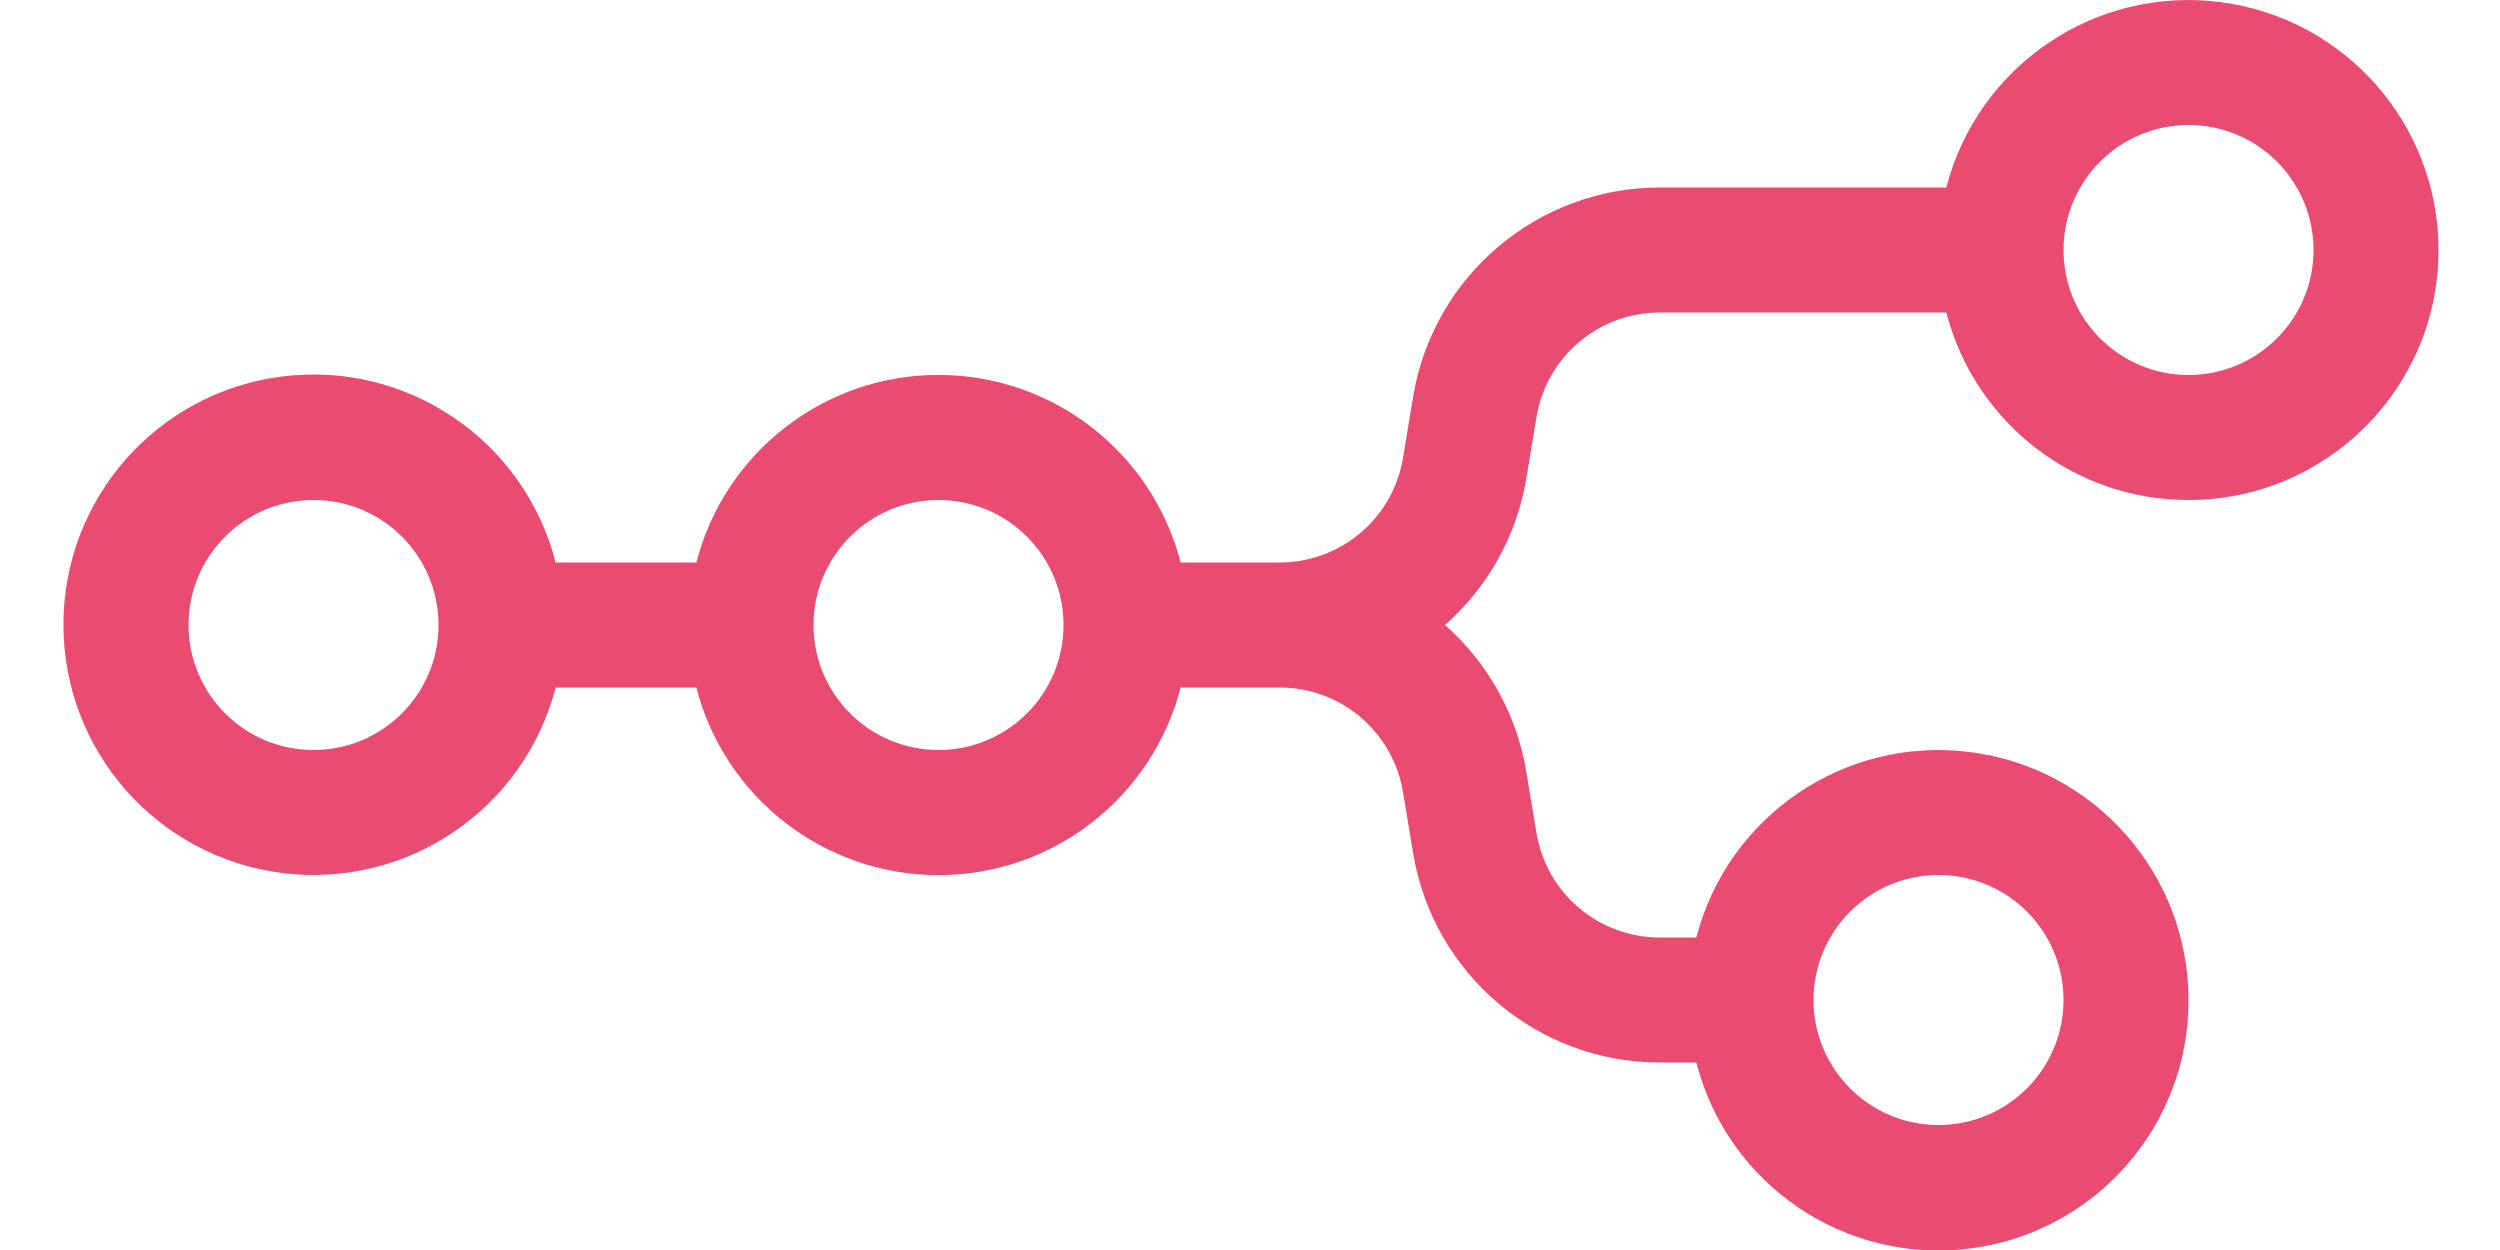
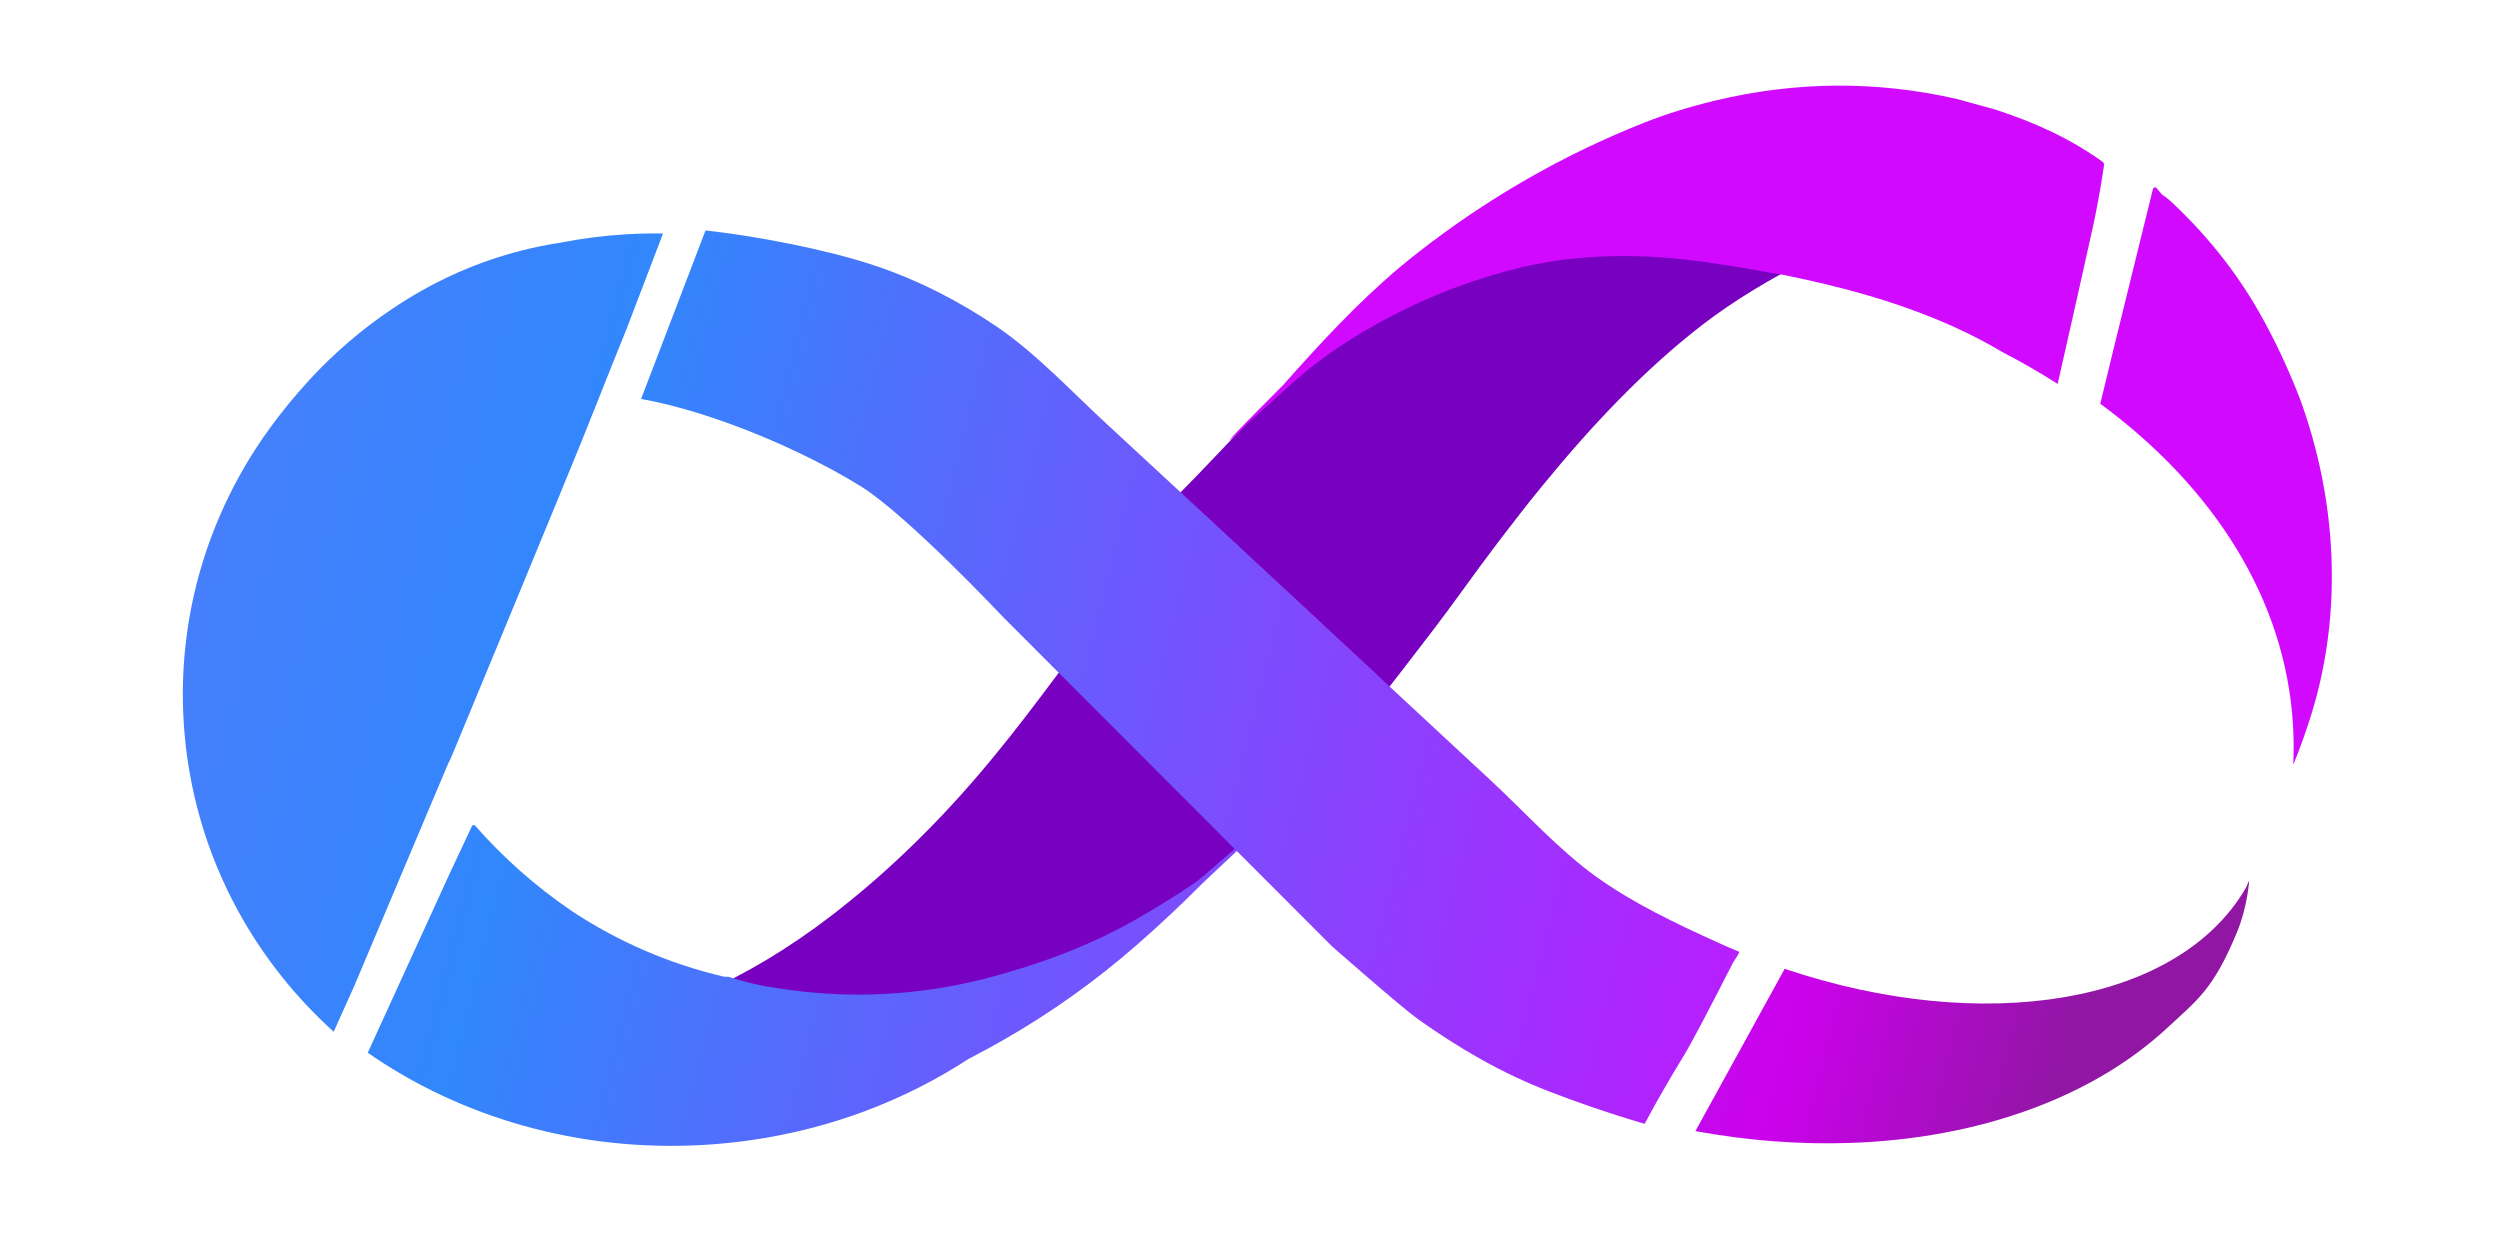
- <svg xmlns="http://www.w3.org/2000/svg" width="32" height="16" fill="none">
-   <path fill="#EA4B71" fill-rule="evenodd" d="M28.013 6.4a3.2 3.2 0 0 1-3.1-2.4h-3.667a1.6 1.6 0 0 0-1.579 1.337l-.131.79A3.2 3.2 0 0 1 18.496 8a3.2 3.2 0 0 1 1.04 1.874l.131.789A1.6 1.6 0 0 0 21.246 12h.467a3.201 3.201 0 0 1 6.3.8 3.2 3.2 0 0 1-6.3.8h-.467a3.2 3.2 0 0 1-3.157-2.674l-.131-.789A1.6 1.6 0 0 0 16.379 8.8h-1.267a3.201 3.201 0 0 1-6.199 0H7.112a3.201 3.201 0 0 1-6.3-.8 3.2 3.2 0 0 1 6.3-.8h1.801a3.201 3.201 0 0 1 6.199 0h1.267a1.6 1.6 0 0 0 1.579-1.337l.131-.79A3.2 3.2 0 0 1 21.246 2.4h3.667a3.201 3.201 0 0 1 6.3.8 3.2 3.2 0 0 1-3.2 3.2m0-1.6a1.6 1.6 0 1 0 0-3.2 1.6 1.6 0 0 0 0 3.2m-24 4.8a1.6 1.6 0 1 0 0-3.2 1.6 1.6 0 0 0 0 3.2m9.6-1.6a1.6 1.6 0 1 1-3.2 0 1.6 1.6 0 0 1 3.2 0m12.8 4.8a1.6 1.6 0 1 1-3.2 0 1.6 1.6 0 0 1 3.2 0" clip-rule="evenodd" />
+ <svg xmlns="http://www.w3.org/2000/svg" width="100%" height="100%" viewBox="0 0 32 16" version="1.1" xml:space="preserve" style="fill-rule:evenodd;clip-rule:evenodd;">
+   <g transform="matrix(0.0573051,0,0,0.0573051,-85.0498,-104.116)">
+     <g transform="matrix(0.632101,-0.0377237,0.0377237,0.632101,1413.88,1665.94)">
+       <path d="M845.1,439.659C845.136,439.783 845.173,439.906 845.21,440.03C845.223,440.07 845.213,440.097 845.18,440.11C845.173,440.11 845.167,440.113 845.16,440.12C845.147,440.127 845.137,440.12 845.13,440.1C845.115,439.954 845.105,439.807 845.1,439.659Z" style="fill:none;fill-rule:nonzero;stroke:rgb(57,170,187);stroke-width:2px;" />
+     </g>
+     <g transform="matrix(1.04186,-0.0621779,0.0598837,1.00342,-615.133,868.572)">
+       <path d="M2090.55,1295.94C2100.4,1292.16 2110.05,1286.94 2119.52,1280.29C2131.07,1272.17 2142.08,1262.49 2152.55,1251.25C2163.53,1239.46 2172.28,1227.79 2176.51,1223.11C2182.76,1229.67 2189.78,1237.61 2195.51,1243.77C2195.59,1243.84 2195.66,1243.92 2195.73,1244C2202.59,1251.38 2208.74,1258.41 2214.21,1264.43C2214.21,1264.43 2204.98,1272.95 2195.62,1279.69C2191.1,1282.95 2186.12,1285.5 2181.2,1288.1C2178.79,1289.37 2176.33,1290.54 2173.84,1291.62C2173.35,1291.83 2172.86,1292.04 2172.36,1292.25C2164.97,1295.33 2157.26,1297.65 2149.48,1299.42C2133.41,1303.07 2117.38,1303.04 2101.36,1299.32C2097.6,1298.54 2093.99,1297.41 2090.55,1295.94Z" style="fill:rgb(120,0,193);" />
+     </g>
+     <g transform="matrix(0.821703,-0.0490392,0.053326,0.893534,1298.77,1553.95)">
+       <path d="M678.898,392.638C680.57,393.022 682.234,393.423 683.887,393.84L693.157,396.38C680.817,401.22 670.327,406.34 661.687,411.74C645.362,421.944 630.112,435.123 615.895,449.292C607.374,457.785 599.224,466.633 591.437,475.41C582.037,486.01 567.312,501.026 557.542,511.436C554.968,510.59 560.465,514.963 558.265,512.416C555.085,508.736 553.481,506.883 553.455,506.856C547.621,500.956 542.116,495.957 536.376,489.937C526.389,479.397 515.756,470.47 505.756,459.93C505.116,459.257 504.178,458.198 503.824,457.178L515.893,447.098C523.626,440.969 535.623,430.176 538.172,428.381C542.378,425.414 547.208,420.976 550.642,418.971C571.158,406.99 583.807,390.829 607.067,386.538C621.534,383.869 636.739,386.609 651.721,388.112C660.901,389.033 670.023,390.598 678.898,392.638Z" style="fill:rgb(120,0,193);fill-rule:nonzero;" />
+     </g>
+     <g transform="matrix(0.998224,-0.0595739,0.0595739,0.998224,-531.532,782.847)">
+       <path d="M2214.45,1285.72C2213.92,1285.16 2213.39,1284.6 2212.85,1284.03C2212.58,1283.74 2212.35,1283.4 2212.15,1283.02L2248.84,1321.42C2247.8,1320.82 2246.81,1319.98 2245.88,1318.9C2243.86,1316.57 2242.85,1315.39 2242.83,1315.38C2239.12,1311.65 2235.47,1307.87 2231.84,1304.06C2226.03,1297.95 2220.25,1291.83 2214.45,1285.72Z" style="fill:rgb(143,143,143);" />
+     </g>
+     <g transform="matrix(0.998224,-0.0595739,0.0595739,0.998224,-515.654,860.434)">
+       <path d="M2402.21,1191.85L2402.21,1191.83C2407,1176.07 2411.96,1160.38 2416.8,1144.67C2416.86,1144.47 2417.05,1144.33 2417.26,1144.33C2417.41,1144.33 2417.55,1144.4 2417.64,1144.53L2418.78,1146.05C2419.51,1146.57 2420.32,1147.31 2421.22,1148.28C2428.41,1155.96 2434.27,1164.32 2438.76,1173.38C2441.83,1179.58 2444.5,1186.25 2446.79,1193.39C2453.69,1216.37 2453.6,1241.56 2445.09,1264.03C2443.71,1267.65 2442.24,1271.14 2440.64,1274.48C2440.56,1274.63 2440.49,1274.73 2440.44,1274.78C2440.74,1271.9 2440.9,1268.99 2440.9,1266.06C2440.9,1237.84 2426.36,1211.97 2402.21,1191.85Z" style="fill:rgb(209,10,255);" />
+     </g>
+     <g transform="matrix(0.998224,-0.0595739,0.0595739,0.998224,-517.143,861.503)">
+       <path d="M2209.11,1187.39C2210.23,1186.05 2221.44,1176.19 2221.82,1175.81C2230.6,1167.04 2239.28,1158.67 2249.12,1151.31C2250.55,1150.24 2252.01,1149.2 2253.49,1148.17C2269.83,1136.89 2287.29,1128.2 2305.88,1122.1C2310.69,1120.52 2316.07,1119.19 2322.01,1118.13C2340.28,1114.9 2358.22,1115.86 2375.86,1121.01L2384.27,1123.88C2392.66,1127.16 2400.43,1131.22 2407.47,1136.93C2407.72,1137.13 2407.83,1137.46 2407.76,1137.78C2406.58,1143.4 2405.37,1148.18 2404.24,1152.14C2401.3,1162.39 2398.09,1173.64 2394.52,1185.88C2390.73,1183.13 2386.75,1180.51 2382.59,1178.03C2379.12,1175.67 2375.56,1173.55 2371.91,1171.65C2359.96,1165.41 2347.21,1161.19 2334.25,1157.77C2333.53,1157.58 2332.85,1157.44 2332.2,1157.35C2328.66,1156.43 2325.07,1155.59 2321.42,1154.84C2315.8,1153.55 2310.02,1152.56 2304.21,1151.97C2294.72,1151.02 2285.14,1151.16 2275.98,1152.85C2261.25,1155.56 2247.39,1160.71 2234.39,1168.3C2232.22,1169.57 2229.8,1171.14 2227.14,1173.02C2225.52,1174.16 2218.33,1179.97 2213.43,1183.85L2212.12,1185.02L2210.37,1186.51C2210.37,1186.51 2209.6,1187.13 2209.05,1187.47C2209.07,1187.45 2209.09,1187.42 2209.11,1187.39Z" style="fill:rgb(209,10,255);" />
+     </g>
+     <g transform="matrix(1.00056,-0.0597135,0.0595739,0.998224,-528.459,877.881)">
+       <path d="M2436.34,1285.09C2436.53,1284.79 2437.19,1283.41 2437.19,1283.41C2437.19,1283.41 2436.51,1289.2 2433.8,1294.81C2427.75,1307.33 2424.02,1309.45 2417.07,1315.19C2399.4,1329.8 2373.56,1337.43 2344.89,1336.68C2333.8,1336.39 2322.29,1334.85 2310.67,1331.98L2332.68,1296.99C2375.73,1314.45 2419.62,1310.31 2436.34,1285.09Z" style="fill:url(#_Linear1);" />
+     </g>
+     <g transform="matrix(0.928529,-0.0554145,0.0554145,0.928529,-371.449,948.049)">
+       <path d="M1979.72,1272.94C1973.1,1258.9 1969.4,1243.26 1969.4,1226.79C1969.4,1202.74 1977.29,1180.46 1990.67,1162.31C1992.97,1159.19 1995.44,1156.21 1998.04,1153.33C1999.19,1152.05 2000.39,1150.77 2001.63,1149.5C2002.5,1148.6 2003.38,1147.72 2004.28,1146.85C2012.69,1138.73 2022.16,1132.07 2032.69,1126.88C2040.58,1123.05 2048.75,1120.33 2057.22,1118.72C2060.32,1118.13 2063.47,1117.69 2066.65,1117.4C2071.79,1116.7 2077.04,1116.34 2082.38,1116.34C2085.38,1116.34 2088.35,1116.45 2091.29,1116.68L2081.02,1139.4C2078.41,1144.86 2075.85,1150.29 2073.35,1155.66C2070.59,1161.6 2067.03,1169.07 2062.66,1178.1C2052.89,1198.28 2043.14,1218.47 2033.31,1238.63C2032.81,1239.65 2032.43,1240.34 2032.18,1240.71L2006.52,1292.62L2000.93,1303.31C1992.24,1294.47 1985.04,1284.22 1979.72,1272.94Z" style="fill:url(#_Linear2);" />
+     </g>
+     <g transform="matrix(0.998224,-0.0595739,0.0595739,0.998224,-523.056,877.558)">
+       <path d="M2250.3,1303.33C2246.93,1300.64 2232.11,1285.97 2232.11,1285.97L2163,1208C2163,1208 2143,1184 2133,1177C2120.16,1168.02 2101.21,1158.6 2085.53,1154.75C2085.53,1154.75 2085.52,1154.75 2085.51,1154.75C2085.39,1154.7 2085.31,1154.59 2085.31,1154.47L2085.41,1154.52L2101.93,1117.99C2112.98,1119.88 2128.36,1123.75 2139,1128C2148.57,1131.82 2157.63,1137.16 2165.78,1143.47C2174.13,1149.93 2181.46,1158.88 2189.1,1166.78C2206.37,1184.67 2252.27,1232.91 2269.42,1250.78C2276.89,1258.57 2283.9,1267.44 2292,1274C2299.93,1280.42 2309.02,1285.4 2318,1290.15C2319.61,1291 2321.22,1291.82 2322.84,1292.6C2322.44,1293.54 2321.62,1294.36 2321.17,1295.12C2315.07,1305.5 2311.02,1312.23 2308.91,1315.25C2305.66,1319.92 2302.58,1324.57 2299.73,1329.23C2299.41,1329.76 2299.5,1329.72 2298.92,1329.51C2291.79,1326.92 2284.93,1324.12 2278.36,1321.1C2268.16,1316.42 2258.96,1310.32 2250.3,1303.33Z" style="fill:url(#_Linear3);" />
+     </g>
+     <g transform="matrix(0.999335,-0.0596402,0.0554145,0.928529,-513.684,956.537)">
+       <path d="M2142.57,1318.87C2127.85,1327.92 2110.83,1333.74 2092.56,1335.3C2089.28,1335.59 2085.97,1335.73 2082.61,1335.73C2054.39,1335.73 2028.57,1325.58 2008.79,1308.83L2029.36,1267.17L2035.01,1255.99C2035.03,1255.96 2035.04,1255.94 2035.07,1255.91C2035.21,1255.74 2035.48,1255.72 2035.66,1255.87C2035.68,1255.89 2035.71,1255.92 2035.73,1255.94C2041.59,1264.04 2048.39,1271.39 2056.25,1277.89C2066.03,1285.76 2076.91,1291.73 2088.93,1295.63C2089.14,1295.7 2089.41,1295.74 2089.73,1295.75C2090.08,1295.76 2090.35,1295.82 2090.55,1295.94C2093.99,1297.41 2097.6,1298.54 2101.36,1299.32C2117.38,1303.04 2133.41,1303.07 2149.48,1299.42C2157.26,1297.65 2164.97,1295.33 2172.36,1292.25C2172.86,1292.04 2173.35,1291.83 2173.84,1291.62C2176.33,1290.54 2178.79,1289.37 2181.2,1288.1C2186.12,1285.5 2190.93,1282.71 2195.62,1279.69C2196.82,1278.92 2210.84,1267.06 2212.12,1266.33C2211.33,1267.37 2197.69,1279.45 2196.76,1280.35C2191.82,1285.09 2186.72,1289.65 2181.47,1294.02C2171.85,1302.04 2161.55,1308.98 2150.56,1314.85C2148.03,1316.2 2145.46,1317.5 2142.85,1318.74C2142.76,1318.78 2142.66,1318.83 2142.57,1318.87Z" style="fill:url(#_Linear4);" />
+     </g>
+   </g>
+   <defs>
+     <linearGradient id="_Linear1" x1="0" y1="0" x2="1" y2="0" gradientUnits="userSpaceOnUse" gradientTransform="matrix(419.808,137.904,-137.581,420.792,1976.82,1178)">
+       <stop offset="0" style="stop-color:rgb(72,126,252);stop-opacity:1" />
+       <stop offset="0.21" style="stop-color:rgb(49,135,252);stop-opacity:1" />
+       <stop offset="0.86" style="stop-color:rgb(204,1,236);stop-opacity:1" />
+       <stop offset="1" style="stop-color:rgb(144,22,163);stop-opacity:1" />
+     </linearGradient>
+     <linearGradient id="_Linear2" x1="0" y1="0" x2="1" y2="0" gradientUnits="userSpaceOnUse" gradientTransform="matrix(452.376,148.255,-148.255,452.376,1966.18,1181.06)">
+       <stop offset="0" style="stop-color:rgb(72,126,252);stop-opacity:1" />
+       <stop offset="0.21" style="stop-color:rgb(49,135,252);stop-opacity:1" />
+       <stop offset="1" style="stop-color:rgb(221,0,255);stop-opacity:1" />
+     </linearGradient>
+     <linearGradient id="_Linear3" x1="0" y1="0" x2="1" y2="0" gradientUnits="userSpaceOnUse" gradientTransform="matrix(420.792,137.904,-137.904,420.792,1976.04,1178)">
+       <stop offset="0" style="stop-color:rgb(72,126,252);stop-opacity:1" />
+       <stop offset="0.21" style="stop-color:rgb(49,135,252);stop-opacity:1" />
+       <stop offset="1" style="stop-color:rgb(221,0,255);stop-opacity:1" />
+     </linearGradient>
+     <linearGradient id="_Linear4" x1="0" y1="0" x2="1" y2="0" gradientUnits="userSpaceOnUse" gradientTransform="matrix(420.324,148.255,-137.75,452.376,1969.2,1181.06)">
+       <stop offset="0" style="stop-color:rgb(72,126,252);stop-opacity:1" />
+       <stop offset="0.21" style="stop-color:rgb(49,135,252);stop-opacity:1" />
+       <stop offset="1" style="stop-color:rgb(221,0,255);stop-opacity:1" />
+     </linearGradient>
+   </defs>
</svg>
